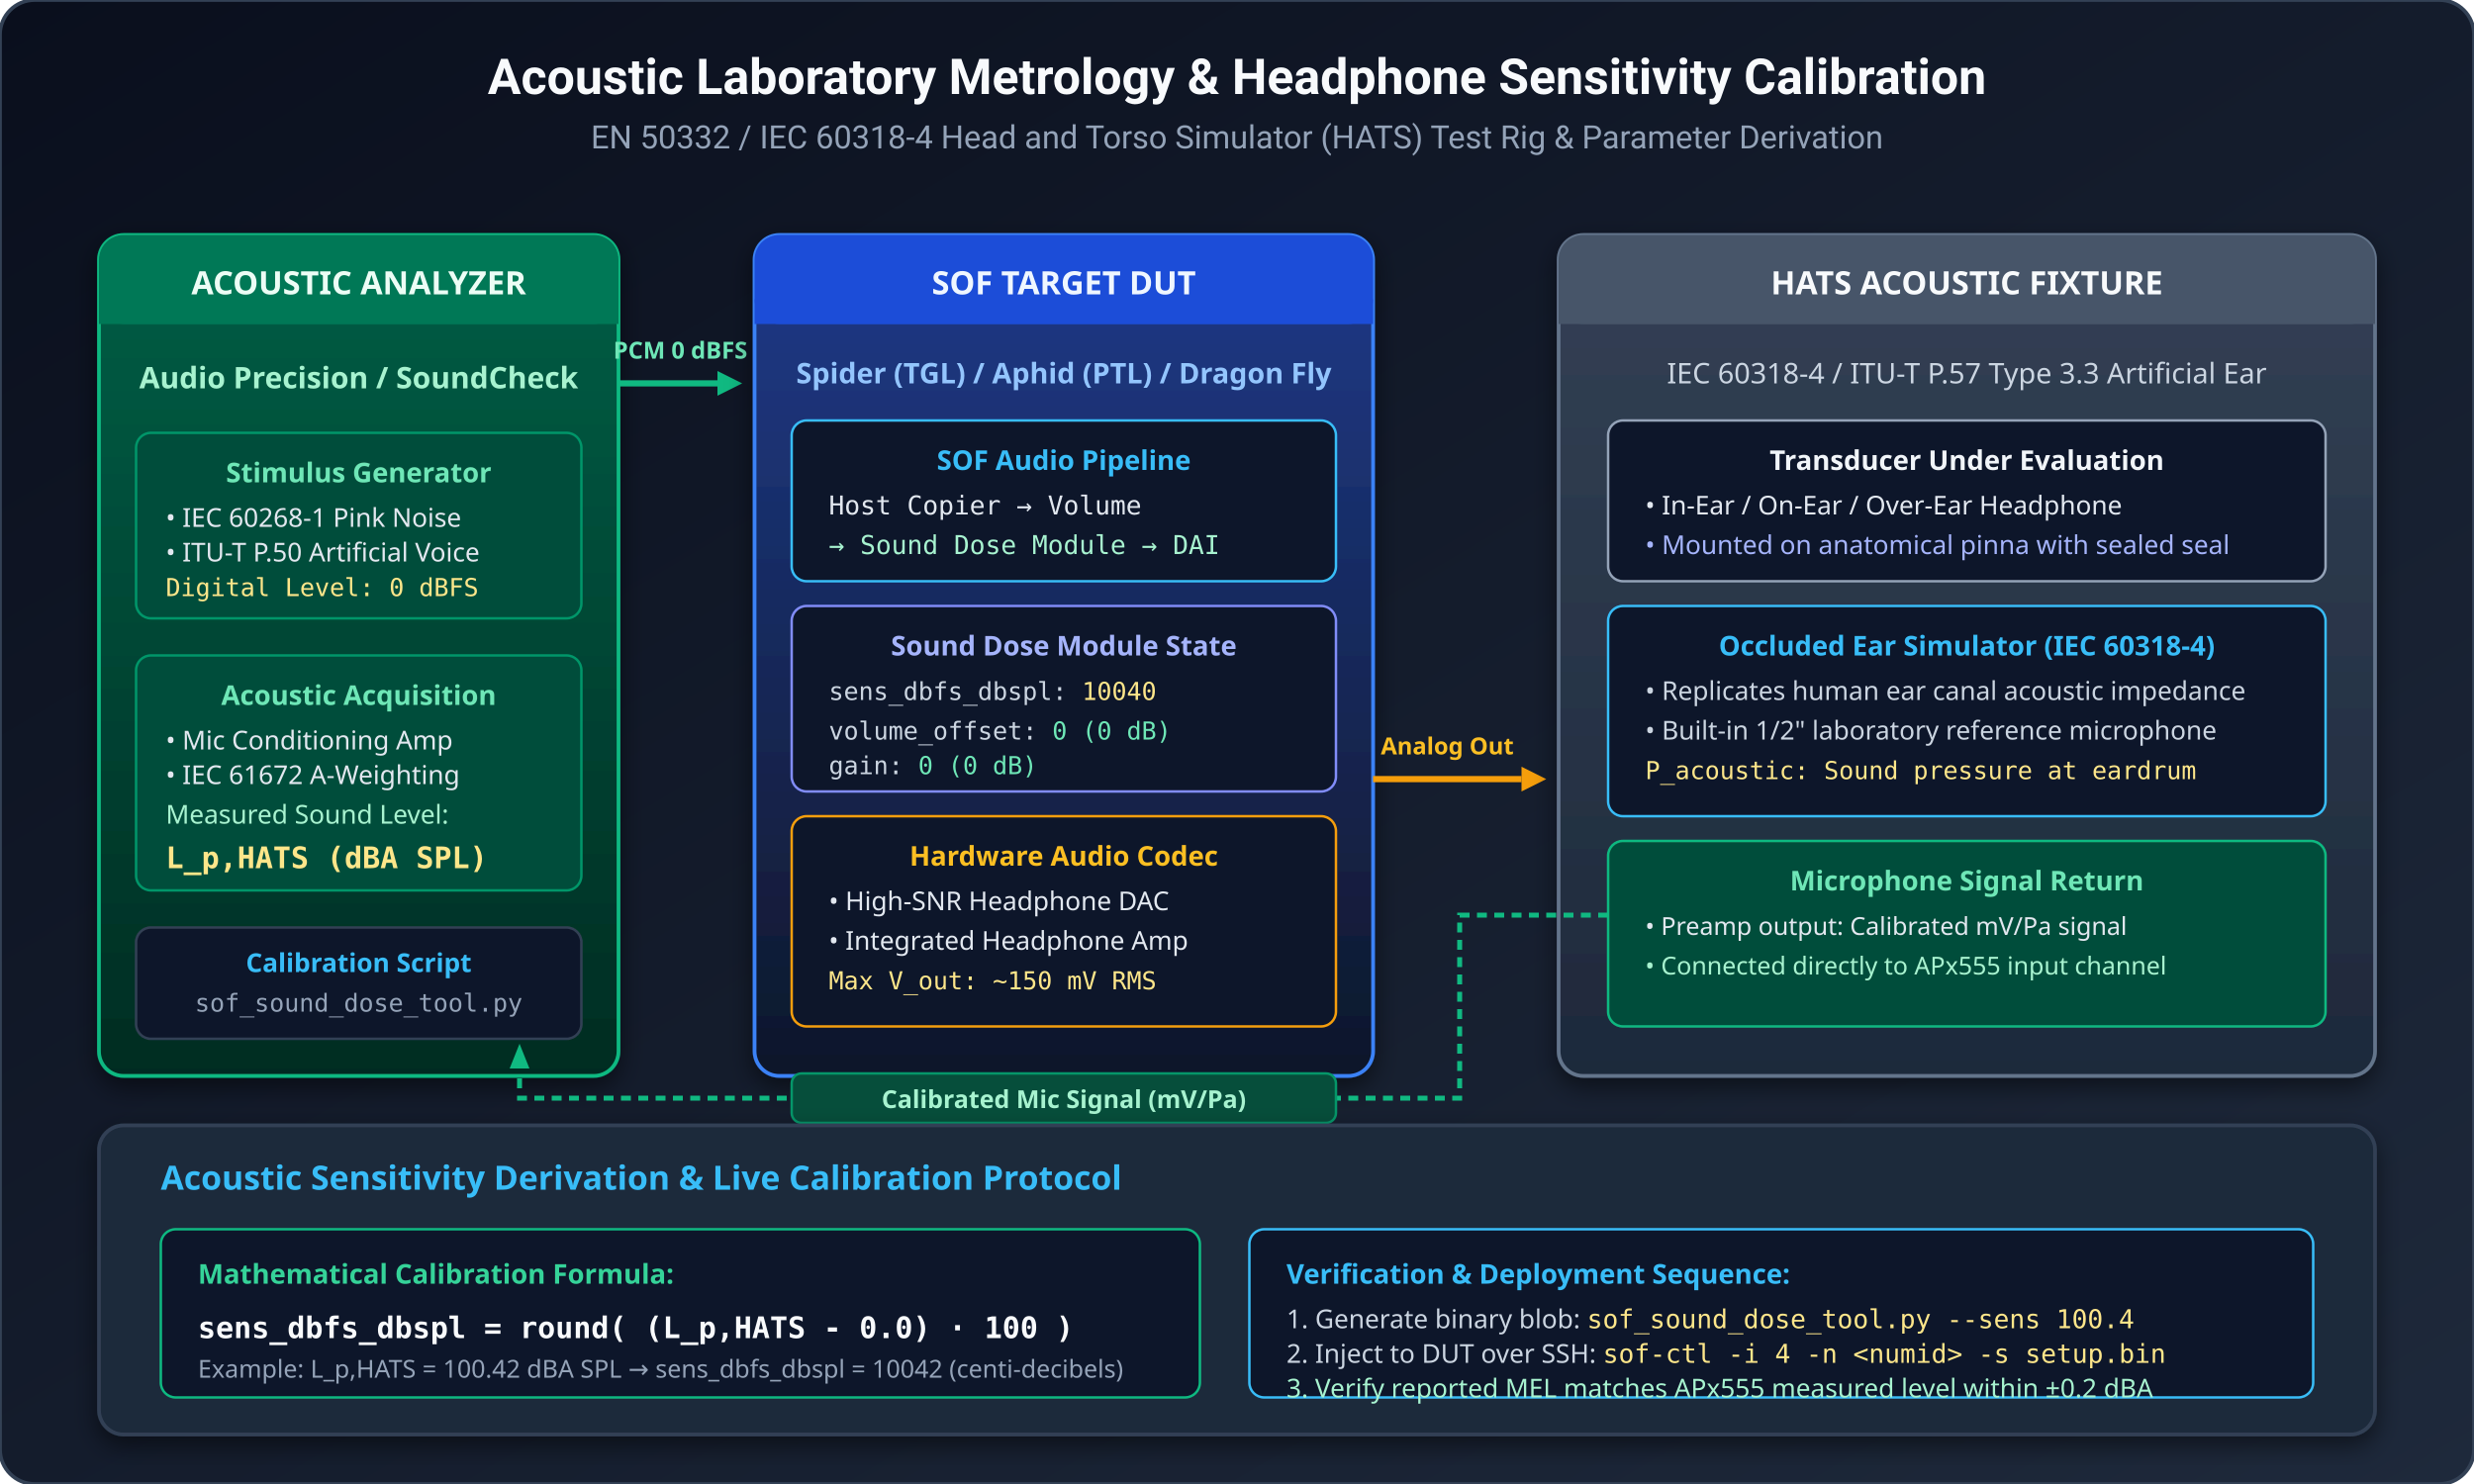
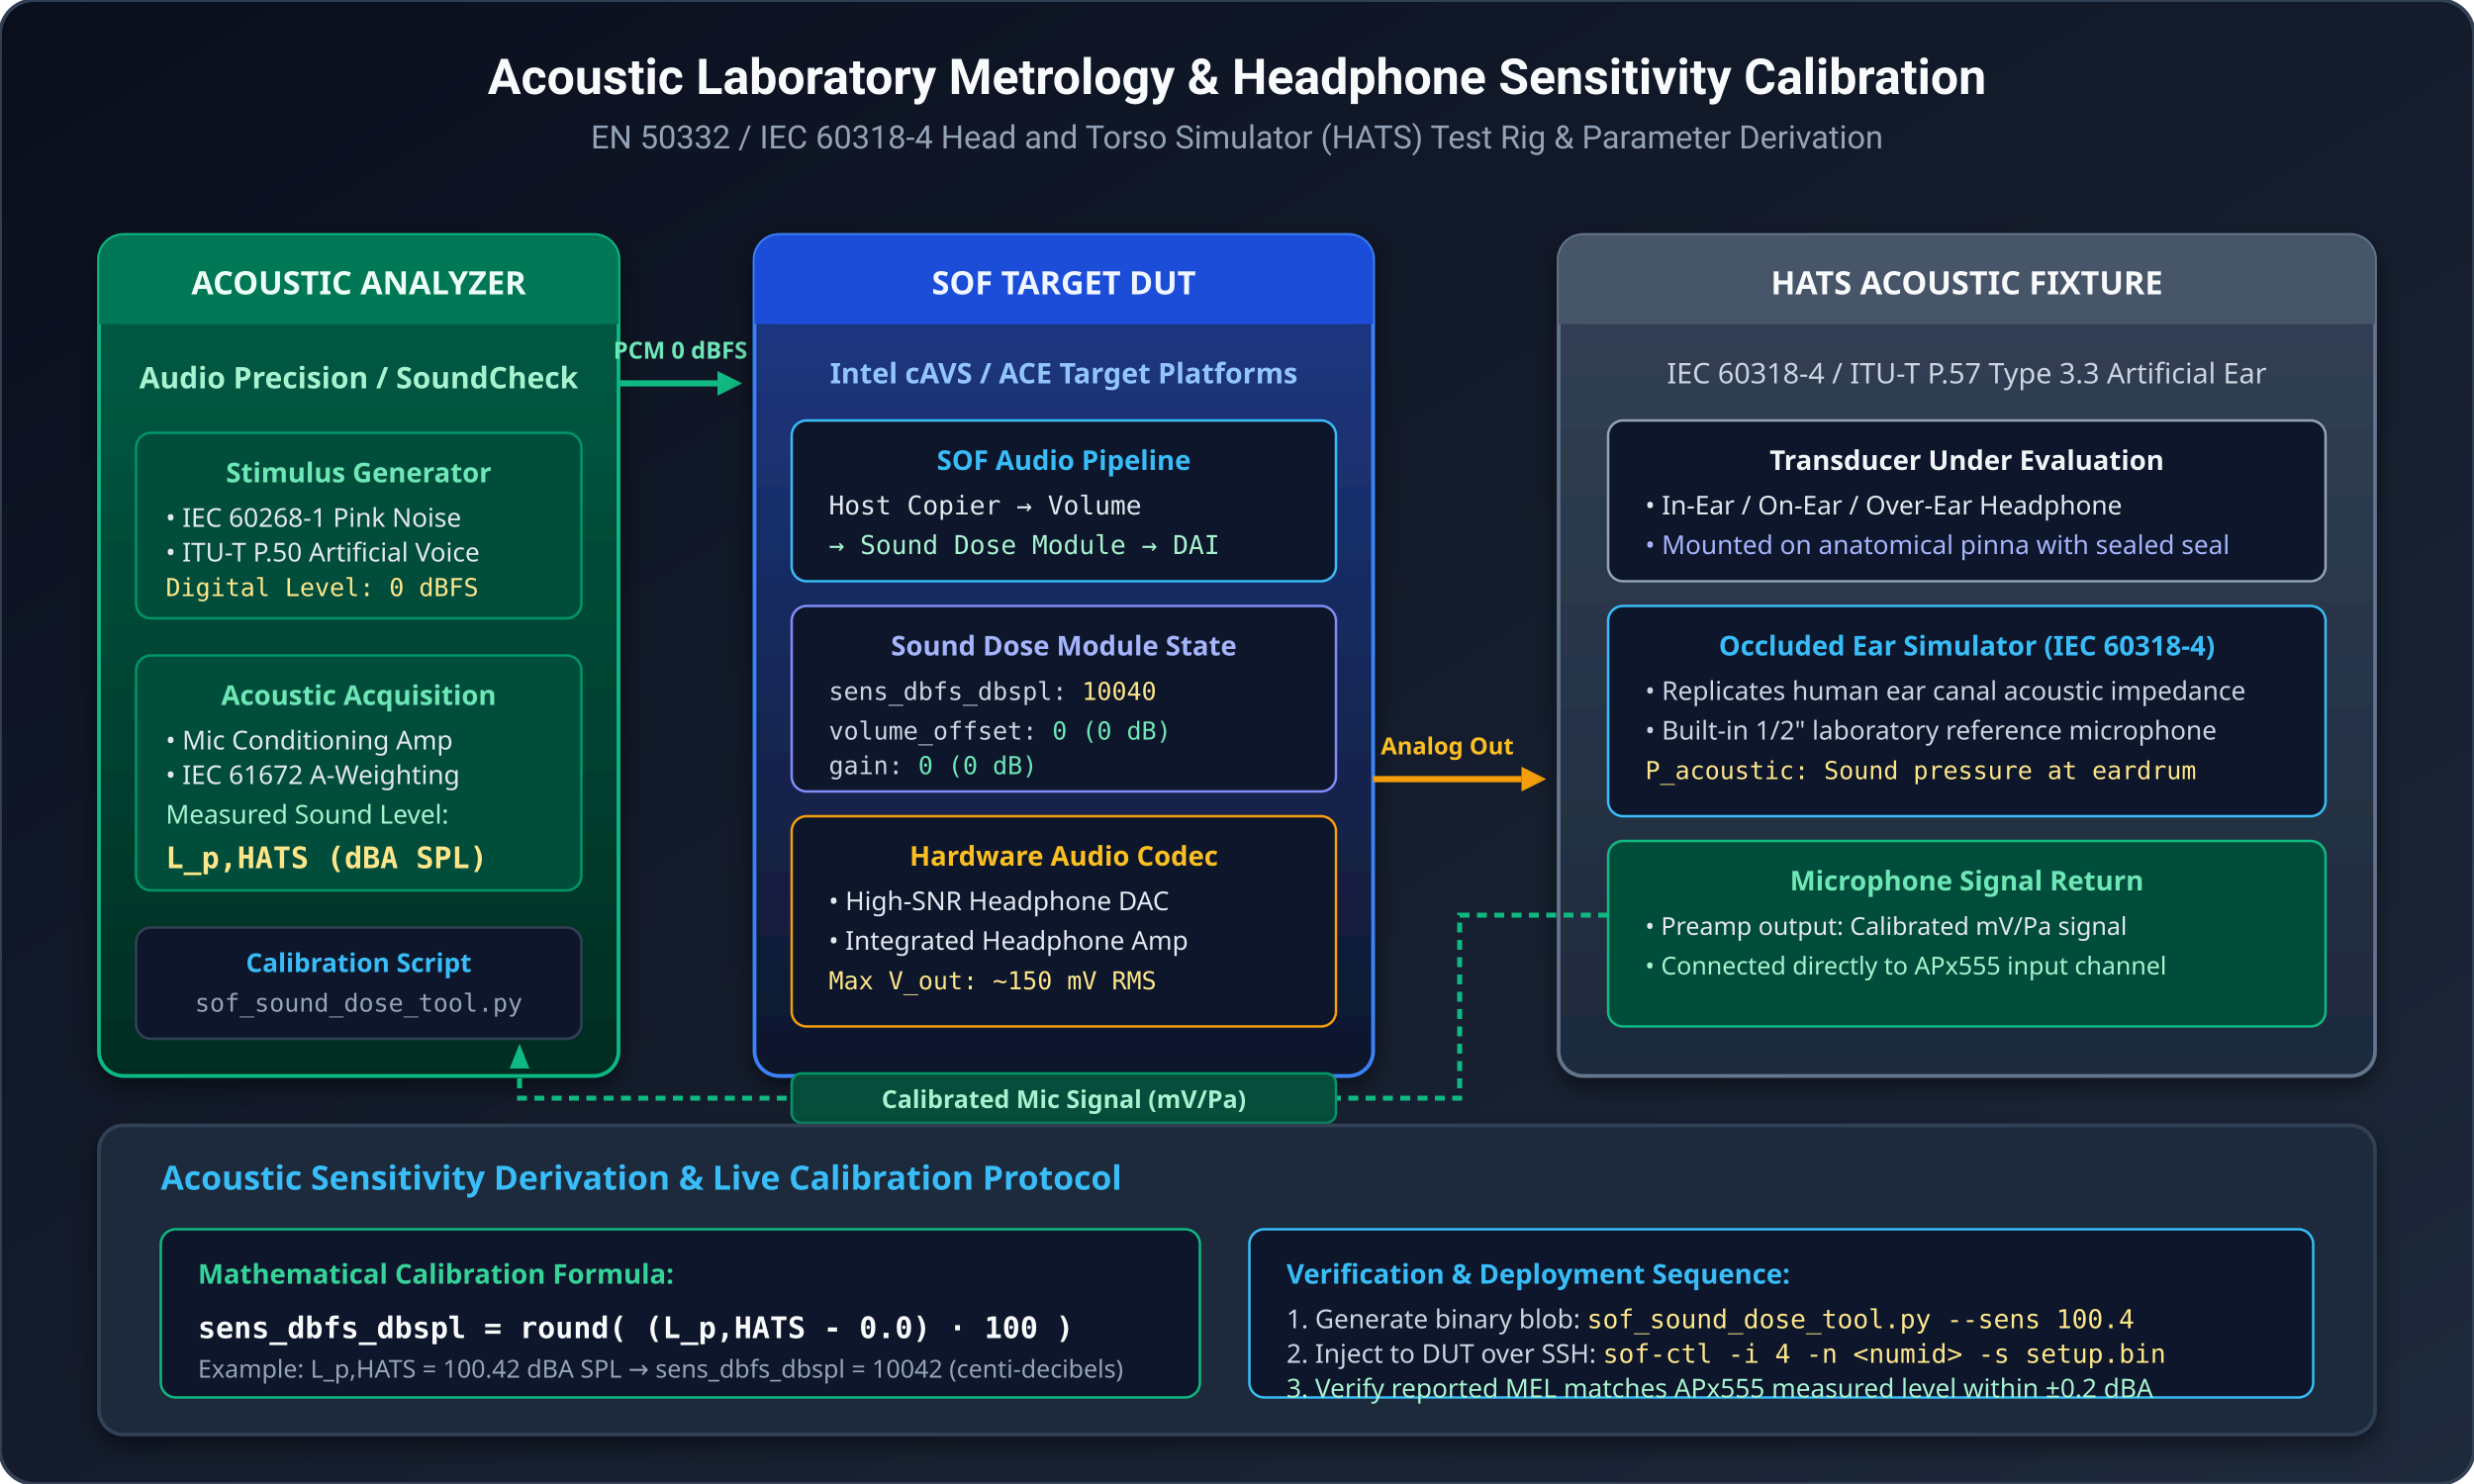
<svg xmlns="http://www.w3.org/2000/svg" viewBox="0 0 1000 600" width="100%" height="100%">
  <defs>
    <linearGradient id="bgGrad4" x1="0%" y1="0%" x2="100%" y2="100%">
      <stop offset="0%" stop-color="#0a0f1d" />
      <stop offset="100%" stop-color="#1e293b" />
    </linearGradient>
    <linearGradient id="hatsGrad" x1="0%" y1="0%" x2="0%" y2="100%">
      <stop offset="0%" stop-color="#334155" />
      <stop offset="100%" stop-color="#1e293b" />
    </linearGradient>
    <linearGradient id="dutGrad" x1="0%" y1="0%" x2="0%" y2="100%">
      <stop offset="0%" stop-color="#1e3a8a" />
      <stop offset="100%" stop-color="#0f172a" />
    </linearGradient>
    <linearGradient id="apGrad" x1="0%" y1="0%" x2="0%" y2="100%">
      <stop offset="0%" stop-color="#065f46" />
      <stop offset="100%" stop-color="#022c22" />
    </linearGradient>
    <filter id="shadow4" x="-10%" y="-10%" width="120%" height="120%">
      <feDropShadow dx="0" dy="4" stdDeviation="5" flood-color="#000000" flood-opacity="0.5" />
    </filter>
  </defs>
  <rect width="1000" height="600" rx="14" fill="url(#bgGrad4)" stroke="#334155" stroke-width="1.5" />
  <text x="500" y="38" text-anchor="middle" fill="#f8fafc" font-family="-apple-system, BlinkMacSystemFont, 'Segoe UI', Roboto, sans-serif" font-size="20" font-weight="700">
    Acoustic Laboratory Metrology &amp; Headphone Sensitivity Calibration
  </text>
  <text x="500" y="60" text-anchor="middle" fill="#94a3b8" font-family="-apple-system, BlinkMacSystemFont, 'Segoe UI', Roboto, sans-serif" font-size="13">
    EN 50332 / IEC 60318-4 Head and Torso Simulator (HATS) Test Rig &amp; Parameter Derivation
  </text>
  <g transform="translate(40, 95)" filter="url(#shadow4)">
    <rect width="210" height="340" rx="10" fill="url(#apGrad)" stroke="#10b981" stroke-width="1.5" />
    <rect x="0" y="0" width="210" height="36" rx="10" fill="#047857" />
    <rect x="0" y="26" width="210" height="10" fill="#047857" />
    <text x="105" y="24" text-anchor="middle" fill="#ecfdf5" font-family="sans-serif" font-size="13" font-weight="700">
      ACOUSTIC ANALYZER
    </text>
    <text x="105" y="62" text-anchor="middle" fill="#a7f3d0" font-family="sans-serif" font-size="12" font-weight="600">
      Audio Precision / SoundCheck
    </text>
    <g transform="translate(15, 80)">
      <rect width="180" height="75" rx="6" fill="#064e3b" stroke="#059669" />
      <text x="90" y="20" text-anchor="middle" fill="#6ee7b7" font-family="sans-serif" font-size="11" font-weight="700">Stimulus Generator</text>
      <text x="12" y="38" fill="#e2e8f0" font-family="sans-serif" font-size="10.5">• IEC 60268-1 Pink Noise</text>
      <text x="12" y="52" fill="#e2e8f0" font-family="sans-serif" font-size="10.5">• ITU-T P.50 Artificial Voice</text>
      <text x="12" y="66" fill="#fde68a" font-family="monospace" font-size="10">Digital Level: 0 dBFS</text>
    </g>
    <g transform="translate(15, 170)">
      <rect width="180" height="95" rx="6" fill="#064e3b" stroke="#059669" />
      <text x="90" y="20" text-anchor="middle" fill="#6ee7b7" font-family="sans-serif" font-size="11" font-weight="700">Acoustic Acquisition</text>
      <text x="12" y="38" fill="#e2e8f0" font-family="sans-serif" font-size="10.5">• Mic Conditioning Amp</text>
      <text x="12" y="52" fill="#e2e8f0" font-family="sans-serif" font-size="10.5">• IEC 61672 A-Weighting</text>
      <text x="12" y="68" fill="#a7f3d0" font-family="sans-serif" font-size="10.5">Measured Sound Level:</text>
      <text x="12" y="86" fill="#fde68a" font-family="monospace" font-size="12" font-weight="700">L_p,HATS (dBA SPL)</text>
    </g>
    <g transform="translate(15, 280)">
      <rect width="180" height="45" rx="6" fill="#0f172a" stroke="#334155" />
      <text x="90" y="18" text-anchor="middle" fill="#38bdf8" font-family="sans-serif" font-size="10.5" font-weight="700">Calibration Script</text>
      <text x="90" y="34" text-anchor="middle" fill="#94a3b8" font-family="monospace" font-size="10">sof_sound_dose_tool.py</text>
    </g>
  </g>
  <path d="M 250 155 L 290 155" fill="none" stroke="#10b981" stroke-width="2.5" />
  <polygon points="290,150 300,155 290,160" fill="#10b981" />
  <text x="275" y="145" text-anchor="middle" fill="#6ee7b7" font-family="sans-serif" font-size="9.5" font-weight="600">PCM 0 dBFS</text>
  <g transform="translate(305, 95)" filter="url(#shadow4)">
    <rect width="250" height="340" rx="10" fill="url(#dutGrad)" stroke="#3b82f6" stroke-width="1.5" />
    <rect x="0" y="0" width="250" height="36" rx="10" fill="#1d4ed8" />
    <rect x="0" y="26" width="250" height="10" fill="#1d4ed8" />
    <text x="125" y="24" text-anchor="middle" fill="#eff6ff" font-family="sans-serif" font-size="13" font-weight="700">
      SOF TARGET DUT
    </text>
    <text x="125" y="60" text-anchor="middle" fill="#93c5fd" font-family="sans-serif" font-size="11.5" font-weight="600">
-       Spider (TGL) / Aphid (PTL) / Dragon Fly
+       Intel cAVS / ACE Target Platforms
    </text>
    <g transform="translate(15, 75)">
      <rect width="220" height="65" rx="6" fill="#0f172a" stroke="#38bdf8" />
      <text x="110" y="20" text-anchor="middle" fill="#38bdf8" font-family="sans-serif" font-size="11" font-weight="700">SOF Audio Pipeline</text>
      <text x="15" y="38" fill="#e2e8f0" font-family="monospace" font-size="10.5">Host Copier → Volume</text>
      <text x="15" y="54" fill="#a7f3d0" font-family="monospace" font-size="10.5">→ Sound Dose Module → DAI</text>
    </g>
    <g transform="translate(15, 150)">
      <rect width="220" height="75" rx="6" fill="#0f172a" stroke="#818cf8" />
      <text x="110" y="20" text-anchor="middle" fill="#a5b4fc" font-family="sans-serif" font-size="11" font-weight="700">Sound Dose Module State</text>
      <text x="15" y="38" fill="#cbd5e1" font-family="monospace" font-size="10">sens_dbfs_dbspl: <tspan fill="#fde68a">10040</tspan>
      </text>
      <text x="15" y="54" fill="#cbd5e1" font-family="monospace" font-size="10">volume_offset:   <tspan fill="#6ee7b7">0 (0 dB)</tspan>
      </text>
      <text x="15" y="68" fill="#cbd5e1" font-family="monospace" font-size="10">gain:            <tspan fill="#6ee7b7">0 (0 dB)</tspan>
      </text>
    </g>
    <g transform="translate(15, 235)">
      <rect width="220" height="85" rx="6" fill="#0f172a" stroke="#f59e0b" />
      <text x="110" y="20" text-anchor="middle" fill="#fbbf24" font-family="sans-serif" font-size="11" font-weight="700">Hardware Audio Codec</text>
      <text x="15" y="38" fill="#e2e8f0" font-family="sans-serif" font-size="10.5">• High-SNR Headphone DAC</text>
      <text x="15" y="54" fill="#e2e8f0" font-family="sans-serif" font-size="10.5">• Integrated Headphone Amp</text>
      <text x="15" y="70" fill="#fde68a" font-family="monospace" font-size="10">Max V_out: ~150 mV RMS</text>
    </g>
  </g>
  <path d="M 555 315 L 615 315" fill="none" stroke="#f59e0b" stroke-width="2.5" />
  <polygon points="615,310 625,315 615,320" fill="#f59e0b" />
  <text x="585" y="305" text-anchor="middle" fill="#fbbf24" font-family="sans-serif" font-size="9.5" font-weight="600">Analog Out</text>
  <g transform="translate(630, 95)" filter="url(#shadow4)">
    <rect width="330" height="340" rx="10" fill="url(#hatsGrad)" stroke="#64748b" stroke-width="1.5" />
    <rect x="0" y="0" width="330" height="36" rx="10" fill="#475569" />
    <rect x="0" y="26" width="330" height="10" fill="#475569" />
    <text x="165" y="24" text-anchor="middle" fill="#f8fafc" font-family="sans-serif" font-size="13" font-weight="700">
      HATS ACOUSTIC FIXTURE
    </text>
    <text x="165" y="60" text-anchor="middle" fill="#cbd5e1" font-family="sans-serif" font-size="11.5">
      IEC 60318-4 / ITU-T P.57 Type 3.3 Artificial Ear
    </text>
    <g transform="translate(20, 75)">
      <rect width="290" height="65" rx="6" fill="#0f172a" stroke="#94a3b8" />
      <text x="145" y="20" text-anchor="middle" fill="#f1f5f9" font-family="sans-serif" font-size="11" font-weight="700">Transducer Under Evaluation</text>
      <text x="15" y="38" fill="#e2e8f0" font-family="sans-serif" font-size="10.5">• In-Ear / On-Ear / Over-Ear Headphone</text>
      <text x="15" y="54" fill="#a5b4fc" font-family="sans-serif" font-size="10.5">• Mounted on anatomical pinna with sealed seal</text>
    </g>
    <g transform="translate(20, 150)">
      <rect width="290" height="85" rx="6" fill="#0f172a" stroke="#38bdf8" />
      <text x="145" y="20" text-anchor="middle" fill="#38bdf8" font-family="sans-serif" font-size="11" font-weight="700">Occluded Ear Simulator (IEC 60318-4)</text>
      <text x="15" y="38" fill="#cbd5e1" font-family="sans-serif" font-size="10.5">• Replicates human ear canal acoustic impedance</text>
      <text x="15" y="54" fill="#cbd5e1" font-family="sans-serif" font-size="10.5">• Built-in 1/2" laboratory reference microphone</text>
      <text x="15" y="70" fill="#fde68a" font-family="monospace" font-size="10">P_acoustic: Sound pressure at eardrum</text>
    </g>
    <g transform="translate(20, 245)">
      <rect width="290" height="75" rx="6" fill="#064e3b" stroke="#10b981" />
      <text x="145" y="20" text-anchor="middle" fill="#6ee7b7" font-family="sans-serif" font-size="11" font-weight="700">Microphone Signal Return</text>
      <text x="15" y="38" fill="#e2e8f0" font-family="sans-serif" font-size="10">• Preamp output: Calibrated mV/Pa signal</text>
      <text x="15" y="54" fill="#a7f3d0" font-family="sans-serif" font-size="10">• Connected directly to APx555 input channel</text>
    </g>
  </g>
  <path d="M 650 370 L 590 370 L 590 444 L 210 444 L 210 435" fill="none" stroke="#10b981" stroke-width="2" stroke-dasharray="4,3" />
  <polygon points="206,432 210,422 214,432" fill="#10b981" />
  <g transform="translate(320, 434)">
    <rect width="220" height="20" rx="4" fill="#064e3b" stroke="#059669" stroke-width="1" />
    <text x="110" y="14" text-anchor="middle" fill="#a7f3d0" font-family="sans-serif" font-size="10" font-weight="600">
      Calibrated Mic Signal (mV/Pa)
    </text>
  </g>
  <g transform="translate(40, 455)" filter="url(#shadow4)">
    <rect width="920" height="125" rx="10" fill="#1e293b" stroke="#334155" stroke-width="1.5" />
    <text x="25" y="26" fill="#38bdf8" font-family="sans-serif" font-size="13.5" font-weight="700">
      Acoustic Sensitivity Derivation &amp; Live Calibration Protocol
    </text>
    <g transform="translate(25, 42)">
      <rect width="420" height="68" rx="6" fill="#0f172a" stroke="#10b981" />
      <text x="15" y="22" fill="#34d399" font-family="sans-serif" font-size="11" font-weight="700">Mathematical Calibration Formula:</text>
      <text x="15" y="44" fill="#f8fafc" font-family="monospace" font-size="12" font-weight="700">
        sens_dbfs_dbspl = round( (L_p,HATS - 0.0) · 100 )
      </text>
      <text x="15" y="60" fill="#94a3b8" font-family="sans-serif" font-size="10">
        Example: L_p,HATS = 100.42 dBA SPL → sens_dbfs_dbspl = 10042 (centi-decibels)
      </text>
    </g>
    <g transform="translate(465, 42)">
      <rect width="430" height="68" rx="6" fill="#0f172a" stroke="#38bdf8" />
      <text x="15" y="22" fill="#38bdf8" font-family="sans-serif" font-size="11" font-weight="700">Verification &amp; Deployment Sequence:</text>
      <text x="15" y="40" fill="#cbd5e1" font-family="sans-serif" font-size="10.5">1. Generate binary blob: <tspan fill="#fde68a" font-family="monospace">sof_sound_dose_tool.py --sens 100.4</tspan>
      </text>
      <text x="15" y="54" fill="#cbd5e1" font-family="sans-serif" font-size="10.5">2. Inject to DUT over SSH: <tspan fill="#fde68a" font-family="monospace">sof-ctl -i 4 -n &lt;numid&gt; -s setup.bin</tspan>
      </text>
      <text x="15" y="68" fill="#a7f3d0" font-family="sans-serif" font-size="10.5">3. Verify reported MEL matches APx555 measured level within ±0.2 dBA</text>
    </g>
  </g>
</svg>
